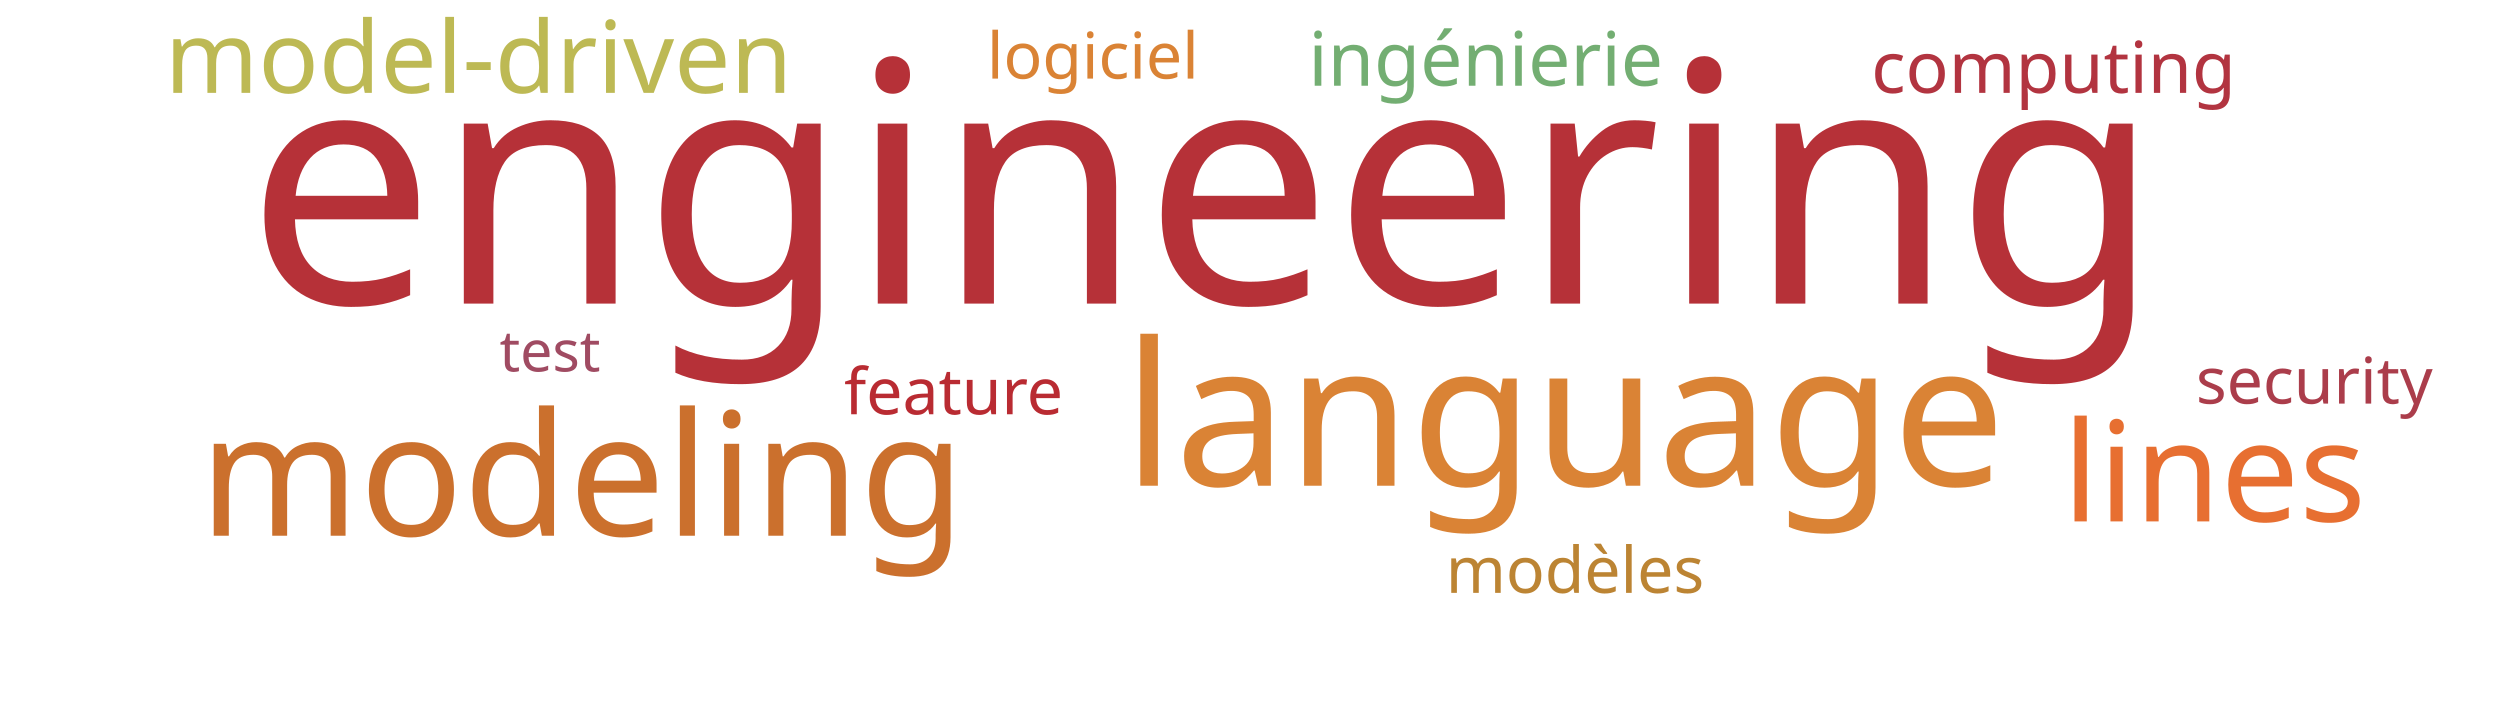
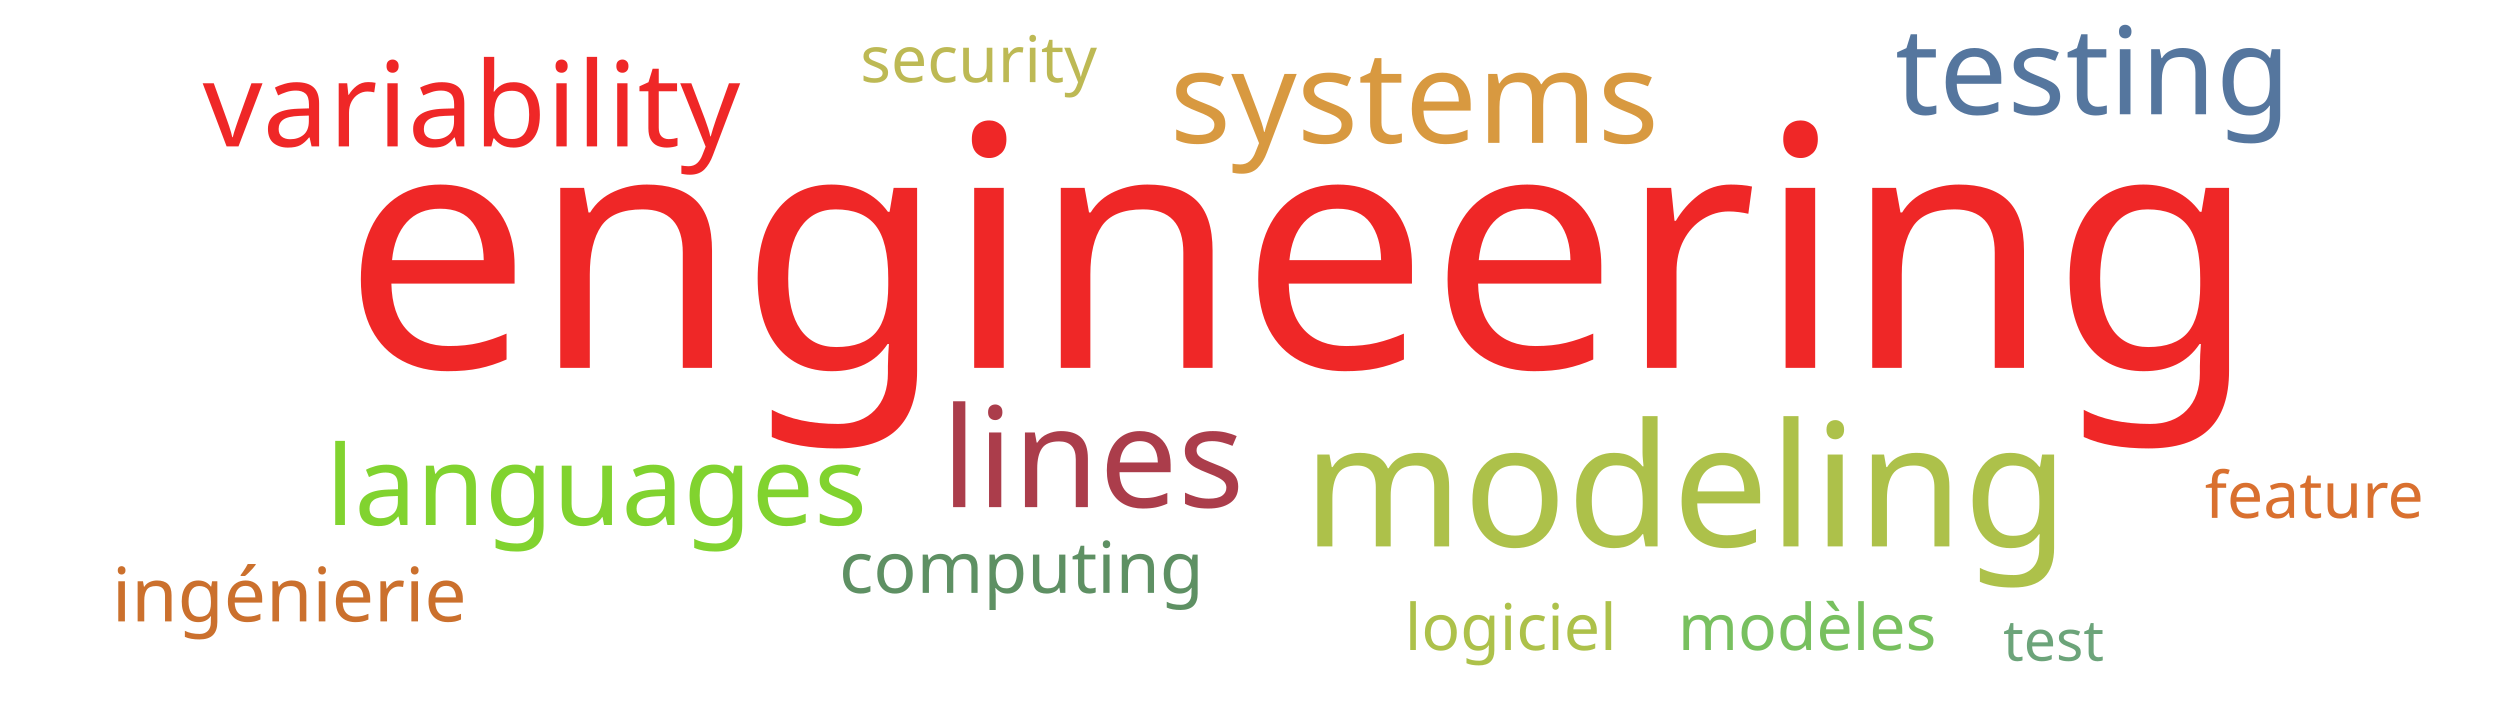
<svg xmlns="http://www.w3.org/2000/svg" width="700" height="200">
  <g transform="translate(350, 100)">
-     <text text-anchor="middle" style="font-family: Impact; font-size: 94px; fill: #b63138" transform="translate(-13,-15)rotate(0)">engineering</text>
-     <text text-anchor="middle" style="font-family: Impact; font-size: 56px; fill: #da8335" transform="translate(88,36)rotate(0)">language</text>
-     <text text-anchor="middle" style="font-family: Impact; font-size: 48px; fill: #cb702d" transform="translate(-187,50)rotate(0)">modeling</text>
-     <text text-anchor="middle" style="font-family: Impact; font-size: 39px; fill: #e76f31" transform="translate(270,46)rotate(0)">lines</text>
-     <text text-anchor="middle" style="font-family: Impact; font-size: 28px; fill: #bdb954" transform="translate(-216,-74)rotate(0)">model-driven</text>
-     <text text-anchor="middle" style="font-family: Impact; font-size: 21px; fill: #73ae72" transform="translate(66,-76)rotate(0)">ingénierie</text>
-     <text text-anchor="middle" style="font-family: Impact; font-size: 20px; fill: #b23440" transform="translate(225,-74)rotate(0)">computing</text>
-     <text text-anchor="middle" style="font-family: Impact; font-size: 18px; fill: #ab3d4b" transform="translate(298,13)rotate(0)">security</text>
-     <text text-anchor="middle" style="font-family: Impact; font-size: 18px; fill: #da8335" transform="translate(-44,-78)rotate(0)">logiciel</text>
-     <text text-anchor="middle" style="font-family: Impact; font-size: 18px; fill: #b92b32" transform="translate(-83,16)rotate(0)">feature</text>
-     <text text-anchor="middle" style="font-family: Impact; font-size: 18px; fill: #bc8433" transform="translate(91,66)rotate(0)">modèles</text>
-     <text text-anchor="middle" style="font-family: Impact; font-size: 16px; fill: #a04b62" transform="translate(-196,4)rotate(0)">test</text>
+     <text text-anchor="middle" style="font-family: Impact; font-size: 94px; fill: #ef2727" transform="translate(14,3)rotate(0)">engineering</text>
+     <text text-anchor="middle" style="font-family: Impact; font-size: 48px; fill: #adc14a" transform="translate(122,53)rotate(0)">modeling</text>
+     <text text-anchor="middle" style="font-family: Impact; font-size: 39px; fill: #ab3d4b" transform="translate(-44,42)rotate(0)">lines</text>
+     <text text-anchor="middle" style="font-family: Impact; font-size: 36px; fill: #d89940" transform="translate(46,-60)rotate(0)">systems</text>
+     <text text-anchor="middle" style="font-family: Impact; font-size: 34px; fill: #55769e" transform="translate(236,-68)rotate(0)">testing</text>
+     <text text-anchor="middle" style="font-family: Impact; font-size: 33px; fill: #ef2727" transform="translate(-218,-59)rotate(0)">variability</text>
+     <text text-anchor="middle" style="font-family: Impact; font-size: 31px; fill: #81d32f" transform="translate(-183,47)rotate(0)">languages</text>
+     <text text-anchor="middle" style="font-family: Impact; font-size: 21px; fill: #cb702d" transform="translate(-269,74)rotate(0)">ingénierie</text>
+     <text text-anchor="middle" style="font-family: Impact; font-size: 20px; fill: #5e9063" transform="translate(-64,66)rotate(0)">computing</text>
+     <text text-anchor="middle" style="font-family: Impact; font-size: 18px; fill: #bdb954" transform="translate(-76,-77)rotate(0)">security</text>
+     <text text-anchor="middle" style="font-family: Impact; font-size: 18px; fill: #adc14a" transform="translate(73,82)rotate(0)">logiciel</text>
+     <text text-anchor="middle" style="font-family: Impact; font-size: 18px; fill: #d9702f" transform="translate(298,45)rotate(0)">feature</text>
+     <text text-anchor="middle" style="font-family: Impact; font-size: 18px; fill: #78c05f" transform="translate(156,82)rotate(0)">modèles</text>
+     <text text-anchor="middle" style="font-family: Impact; font-size: 16px; fill: #6ca47a" transform="translate(225,85)rotate(0)">test</text>
  </g>
</svg>
